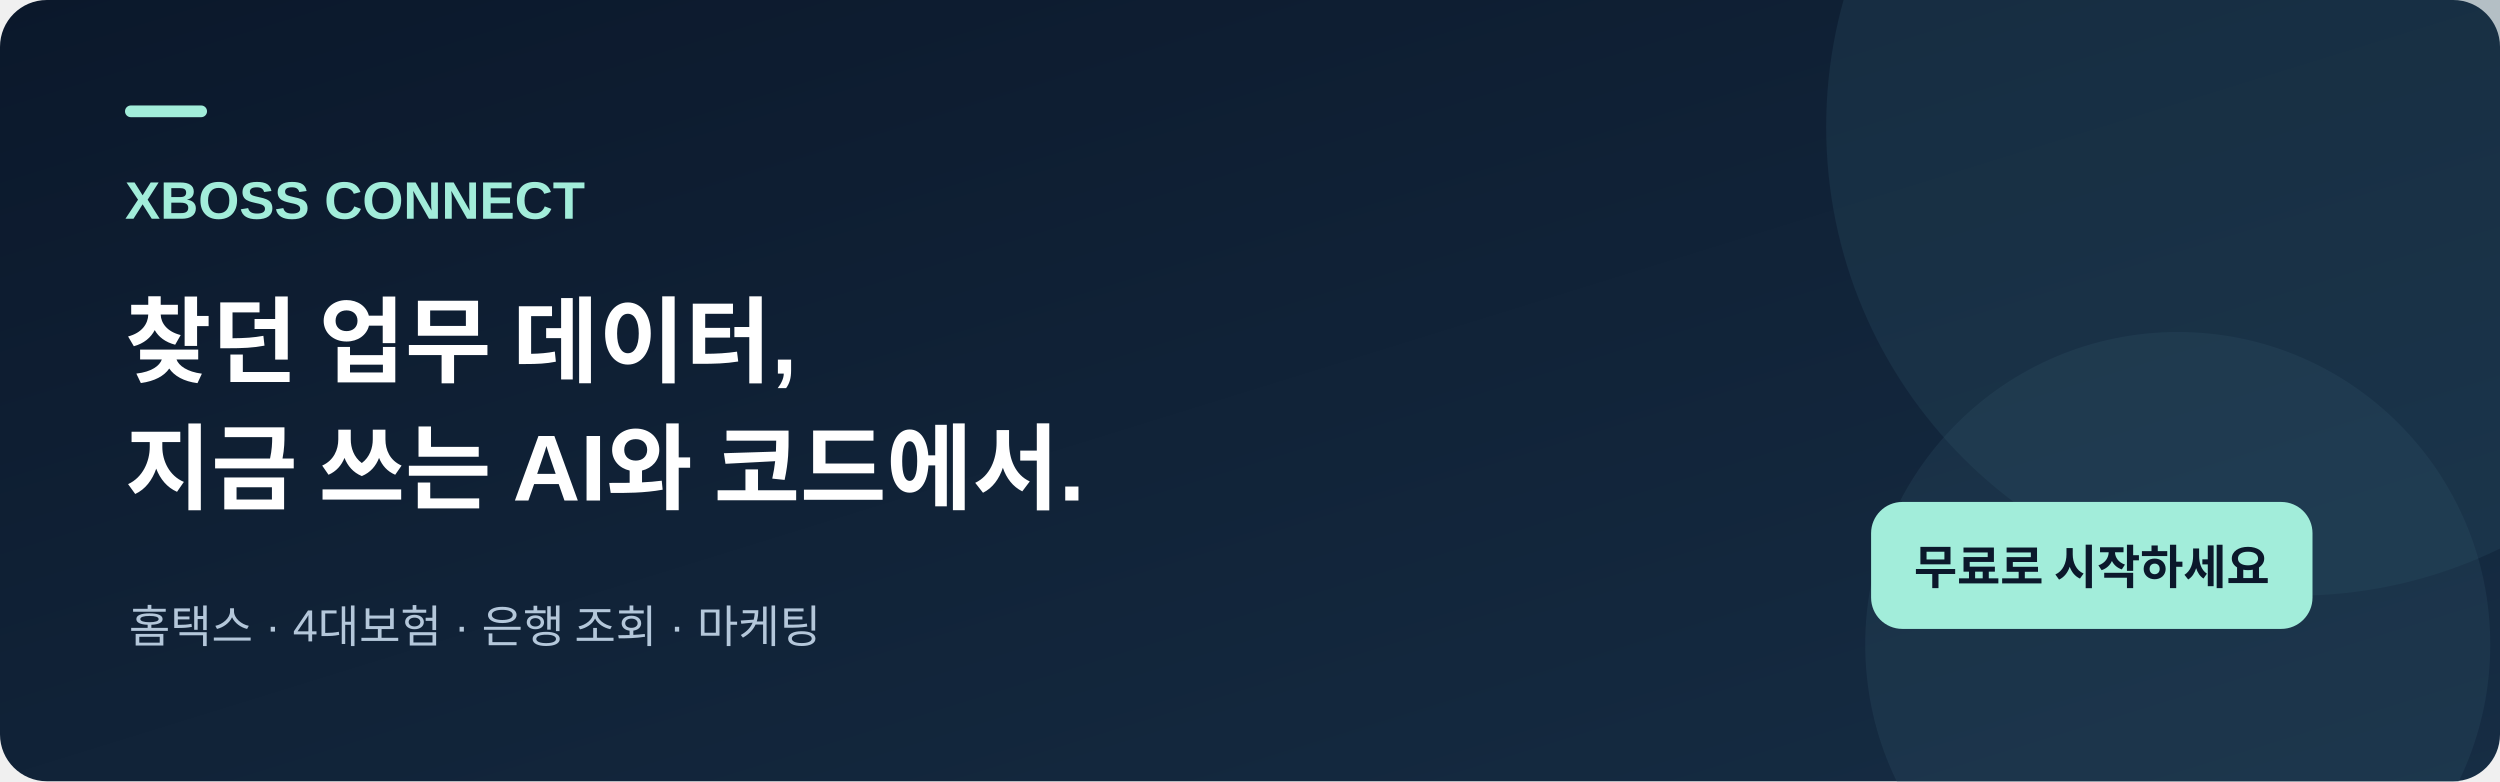
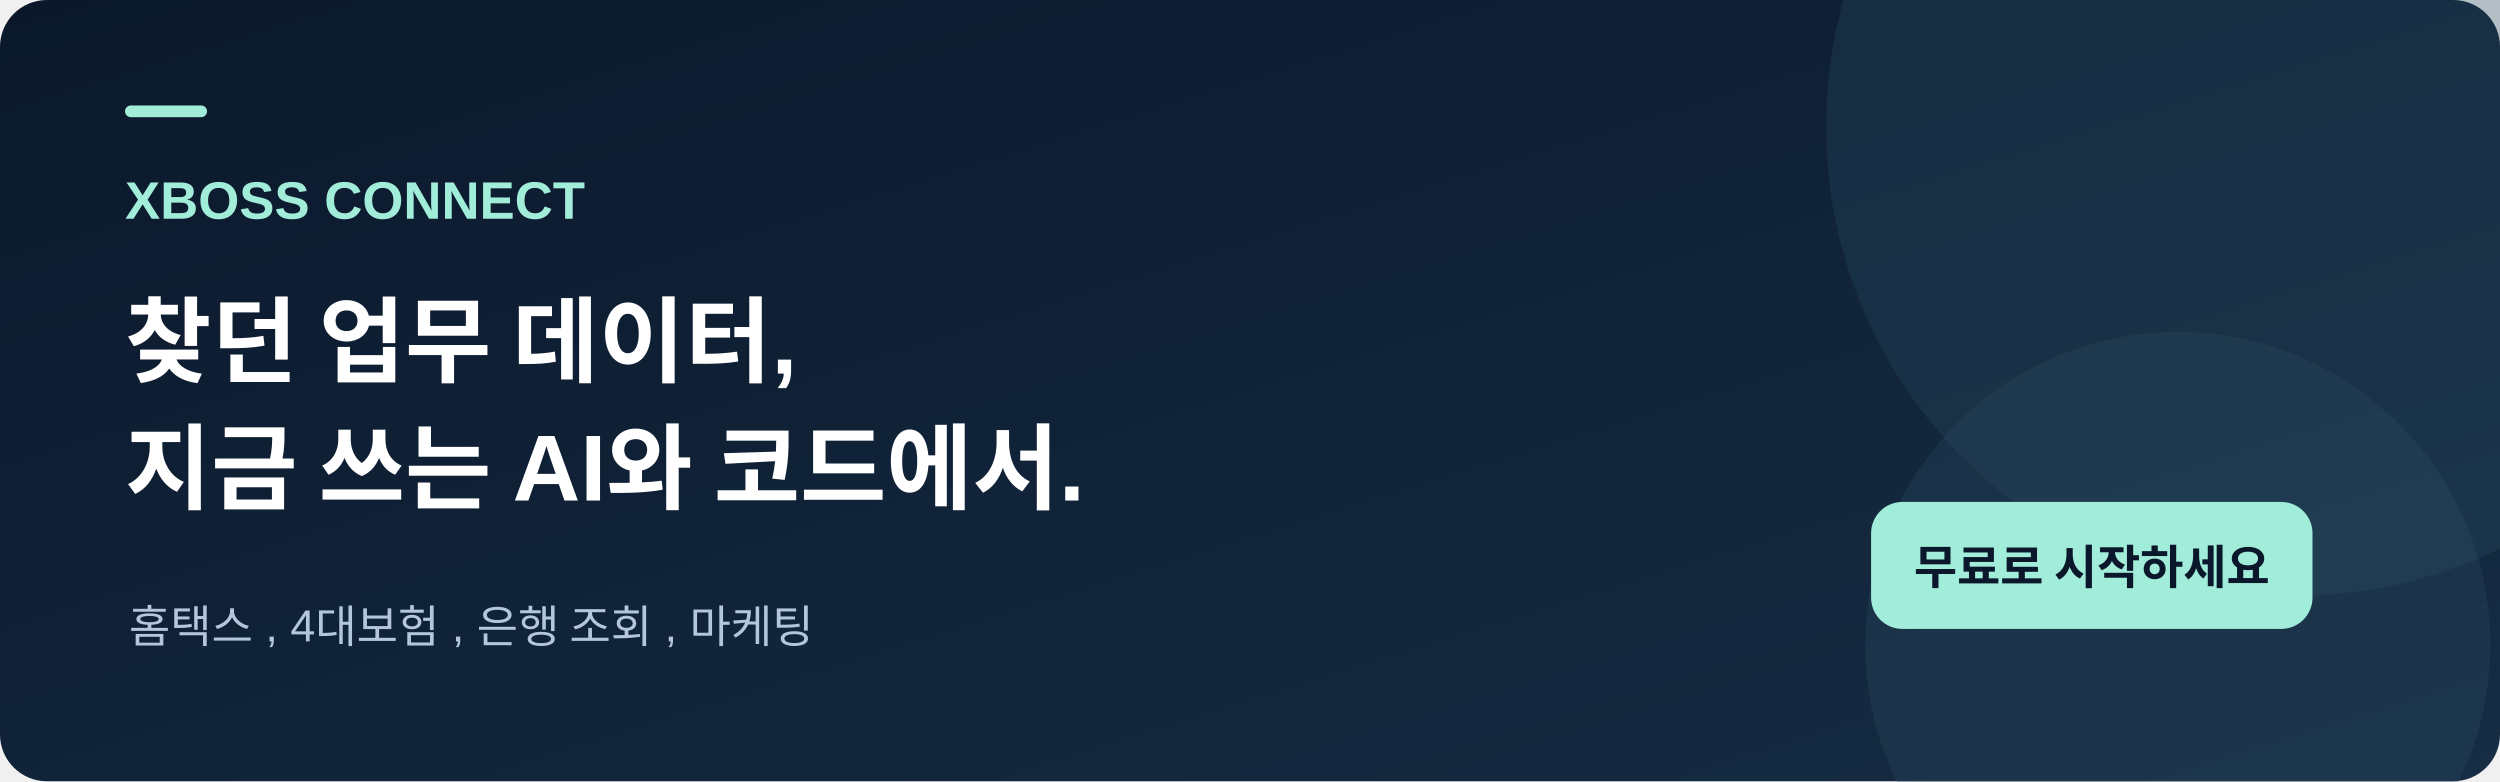
<svg xmlns="http://www.w3.org/2000/svg" width="1280" height="400" viewBox="0 0 1280 400" role="img" aria-label="XBOSS Connect. 찾던 업무 데이터, 지금 쓰는 AI와 코드에서.">
  <defs>
    <linearGradient id="bg" x2="1" y2="1">
      <stop stop-color="#0b182b" />
      <stop offset="1" stop-color="#162d44" />
    </linearGradient>
  </defs>
  <rect width="1280" height="400" rx="24" fill="url(#bg)" />
  <circle cx="1175" cy="65" r="240" fill="#284c61" opacity=".3" />
  <circle cx="1115" cy="330" r="160" fill="#315369" opacity=".25" />
  <rect x="64" y="54" width="42" height="6" rx="3" fill="#a2edda" />
  <text x="64" y="112" font-family="Arial,sans-serif" font-size="27" font-weight="700" fill="#a2edda">XBOSS CONNECT</text>
  <text x="64" y="192" font-family="Arial,Malgun Gothic,sans-serif" font-size="48" font-weight="700" fill="#fff">찾던 업무 데이터,</text>
  <text x="64" y="257" font-family="Arial,Malgun Gothic,sans-serif" font-size="48" font-weight="700" fill="#fff">지금 쓰는 AI와 코드에서.</text>
-   <text x="66" y="329" font-family="Arial,Malgun Gothic,sans-serif" font-size="23" fill="#b4c7da">홈택스 · 4대보험 · 은행 조회 · 마케팅</text>
+   <text x="66" y="329" font-family="Arial,Malgun Gothic,sans-serif" font-size="23" fill="#b4c7da">홈택스 ,  4대보험 ,  은행 조회 ,  마케팅</text>
  <rect x="958" y="257" width="226" height="65" rx="16" fill="#a2edda" />
  <text x="1071" y="299" text-anchor="middle" font-family="Arial,Malgun Gothic,sans-serif" font-size="24" font-weight="700" fill="#0b182b">무료로 시작하세요</text>
</svg>
